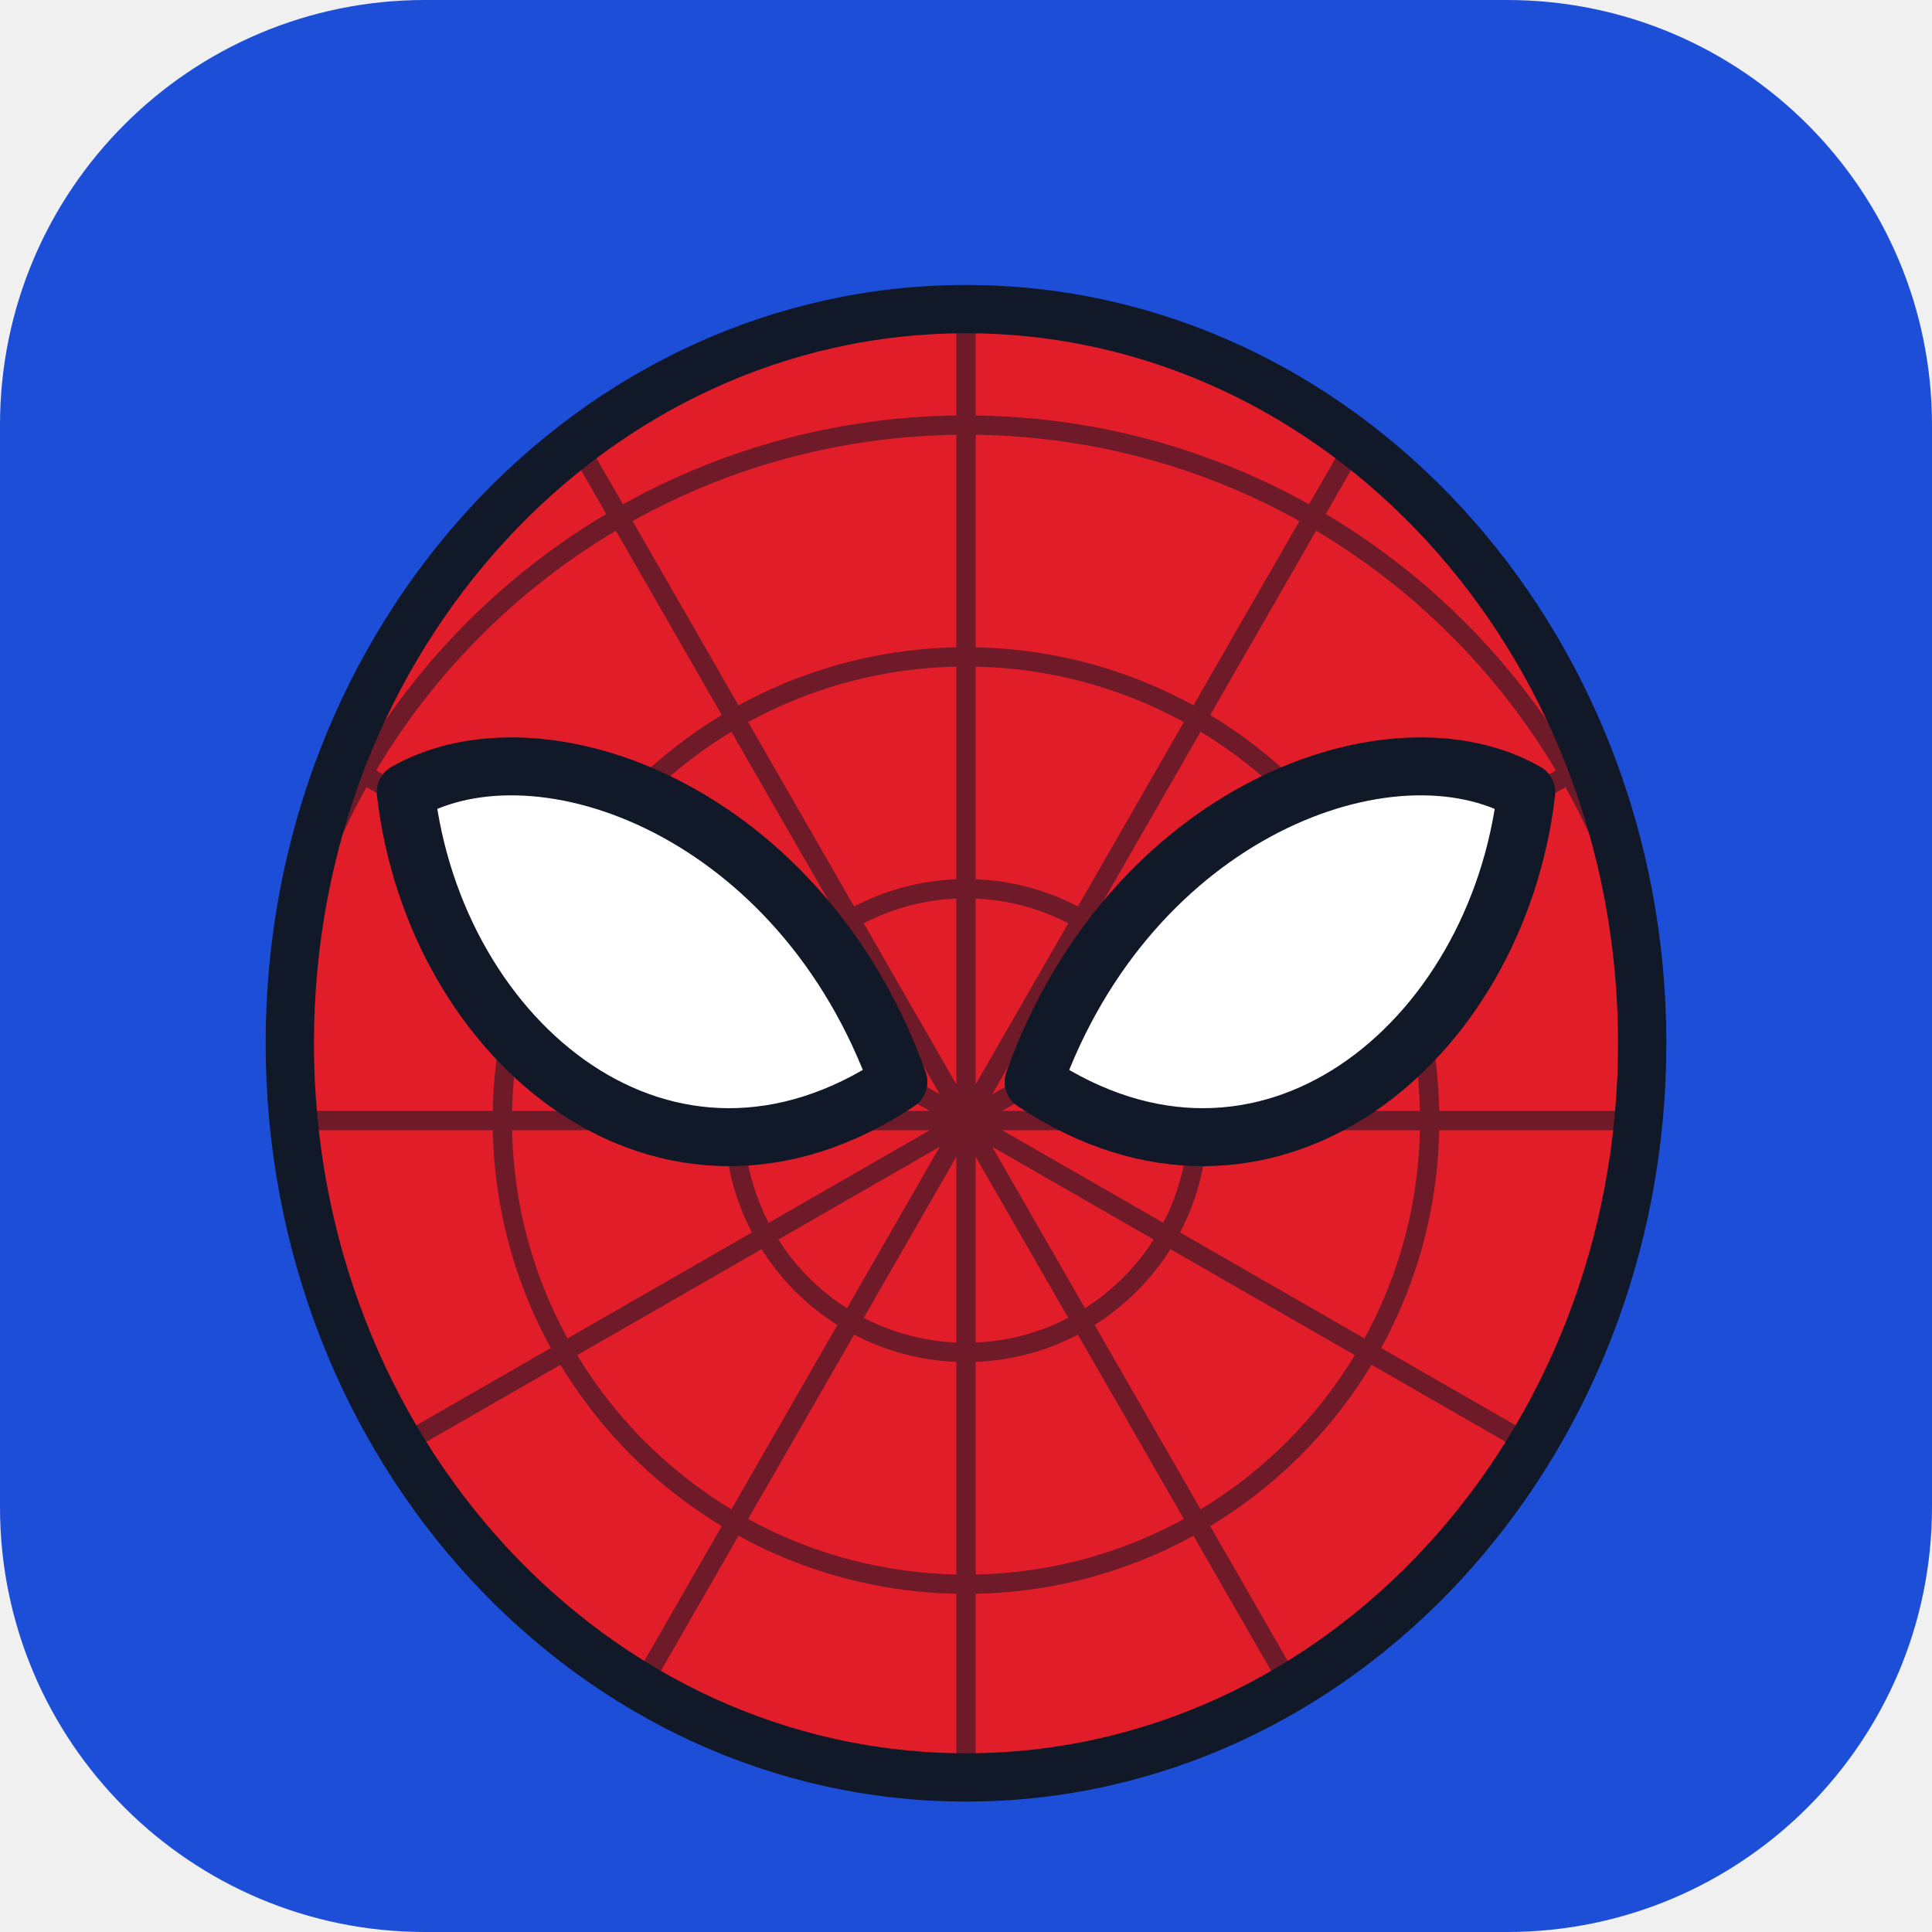
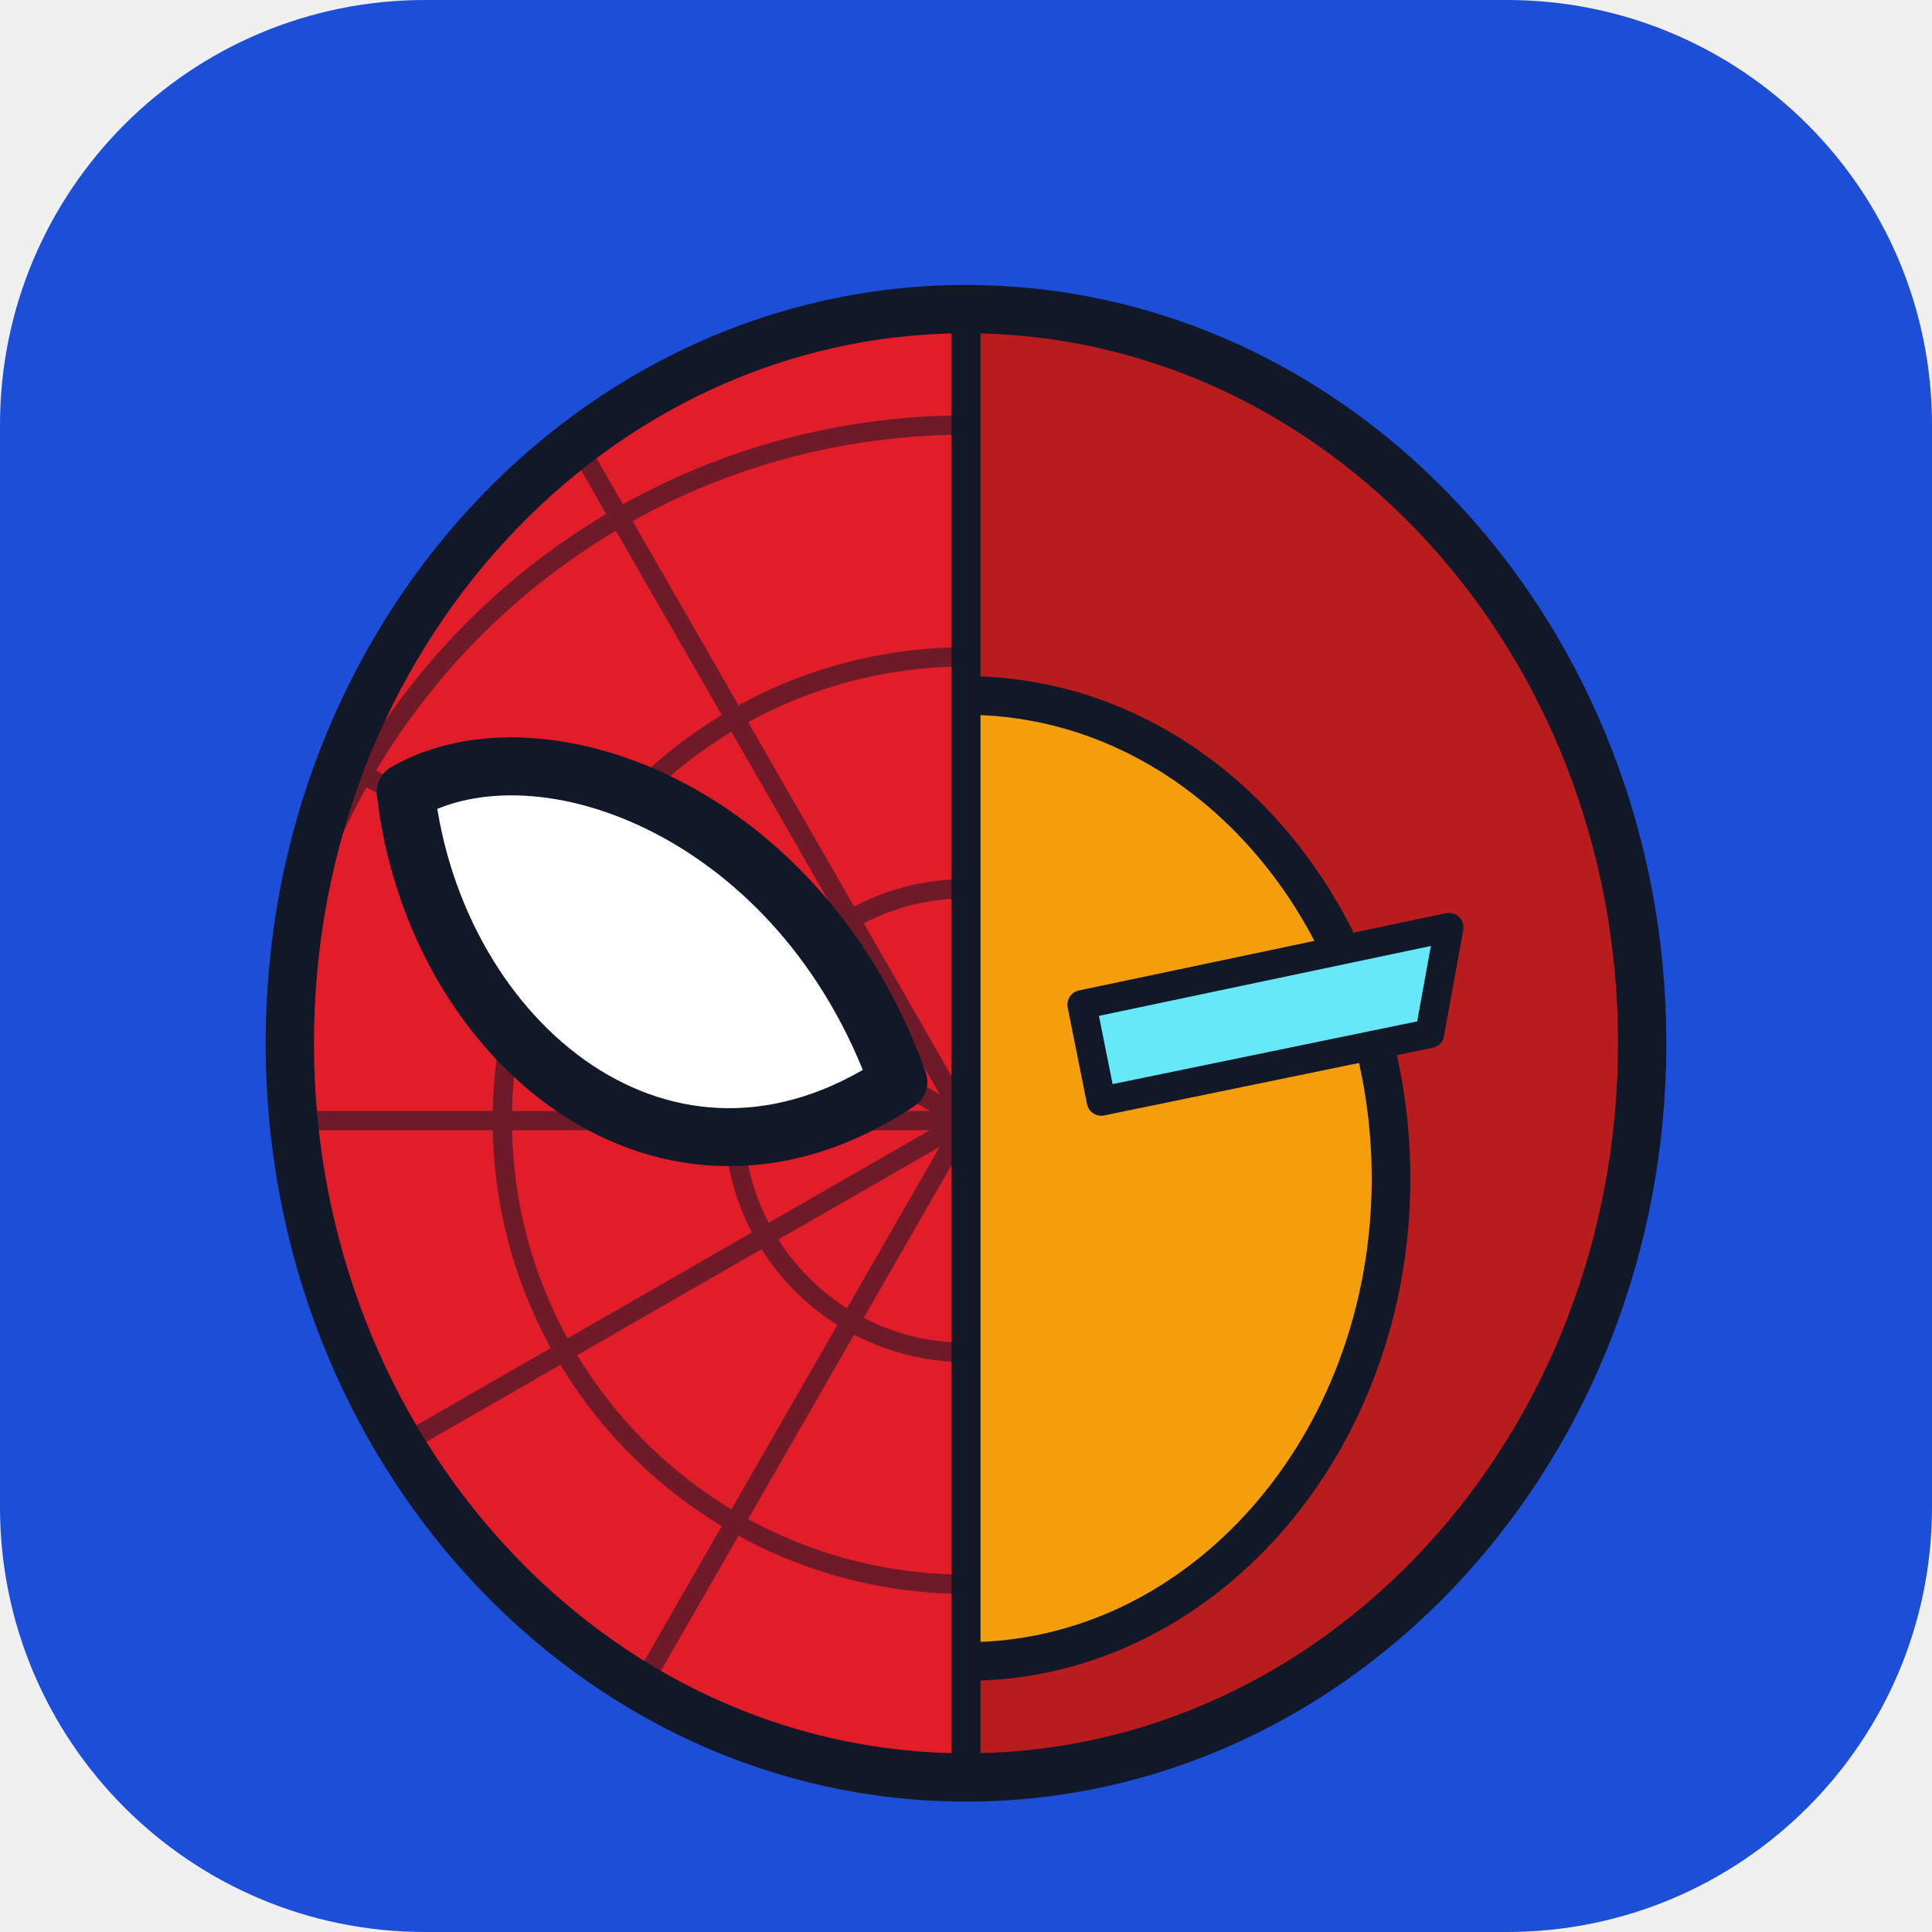
<svg xmlns="http://www.w3.org/2000/svg" viewBox="0 0 200 200">
  <defs>
    <clipPath id="h">
      <ellipse cx="100" cy="108" rx="70" ry="76" />
    </clipPath>
+     <clipPath id="l">
+       <rect x="0" y="0" width="100" height="200" />
+     </clipPath>
+     <clipPath id="r">
+       <rect x="100" y="0" width="100" height="200" />
+     </clipPath>
  </defs>
  <rect width="200" height="200" rx="44" fill="#1d4ed8" />
-   <ellipse cx="100" cy="108" rx="70" ry="76" fill="#e11d2a" />
-   <g clip-path="url(#h)" stroke="#111827" stroke-width="2" fill="none" opacity="0.55">
-     <path d="M100 116 L200 116 M100 116 L187 166 M100 116 L150 203 M100 116 L100 216 M100 116 L50 203 M100 116 L13 166 M100 116 L0 116 M100 116 L13 66 M100 116 L50 29 M100 116 L100 16 M100 116 L150 29 M100 116 L187 66" />
-     <circle cx="100" cy="116" r="24" />
-     <circle cx="100" cy="116" r="48" />
-     <circle cx="100" cy="116" r="72" />
-     <circle cx="100" cy="116" r="96" />
+   <g clip-path="url(#l)">
+     <ellipse cx="100" cy="108" rx="70" ry="76" fill="#e11d2a" />
+     <g clip-path="url(#h)" stroke="#111827" stroke-width="2" fill="none" opacity="0.55">
+       <path d="M100 116 L13 166 M100 116 L50 203 M100 116 L100 216 M100 116 L0 116 M100 116 L13 66 M100 116 L50 29 M100 116 L100 16" />
+       <circle cx="100" cy="116" r="24" />
+       <circle cx="100" cy="116" r="48" />
+       <circle cx="100" cy="116" r="72" />
+       <circle cx="100" cy="116" r="96" />
+     </g>
+     <path d="M93 112 C83 84, 56 74, 42 82 C45 108, 69 128, 93 112 Z" fill="#fff" stroke="#111827" stroke-width="6" stroke-linejoin="round" />
  </g>
+   <g clip-path="url(#r)">
+     <ellipse cx="100" cy="108" rx="70" ry="76" fill="#b91c1c" />
+     <ellipse cx="100" cy="122" rx="44" ry="50" fill="#f59e0b" stroke="#111827" stroke-width="4" />
+     <path d="M150 96 L112 104 L114 114 L148 107 Z" fill="#67e8f9" stroke="#111827" stroke-width="3" stroke-linejoin="round" />
+   </g>
+   <line x1="100" y1="32" x2="100" y2="184" stroke="#111827" stroke-width="3" />
  <ellipse cx="100" cy="108" rx="70" ry="76" fill="none" stroke="#111827" stroke-width="5" />
-   <path d="M93 112 C83 84, 56 74, 42 82 C45 108, 69 128, 93 112 Z" fill="#fff" stroke="#111827" stroke-width="6" stroke-linejoin="round" />
-   <path d="M107 112 C117 84, 144 74, 158 82 C155 108, 131 128, 107 112 Z" fill="#fff" stroke="#111827" stroke-width="6" stroke-linejoin="round" />
</svg>
